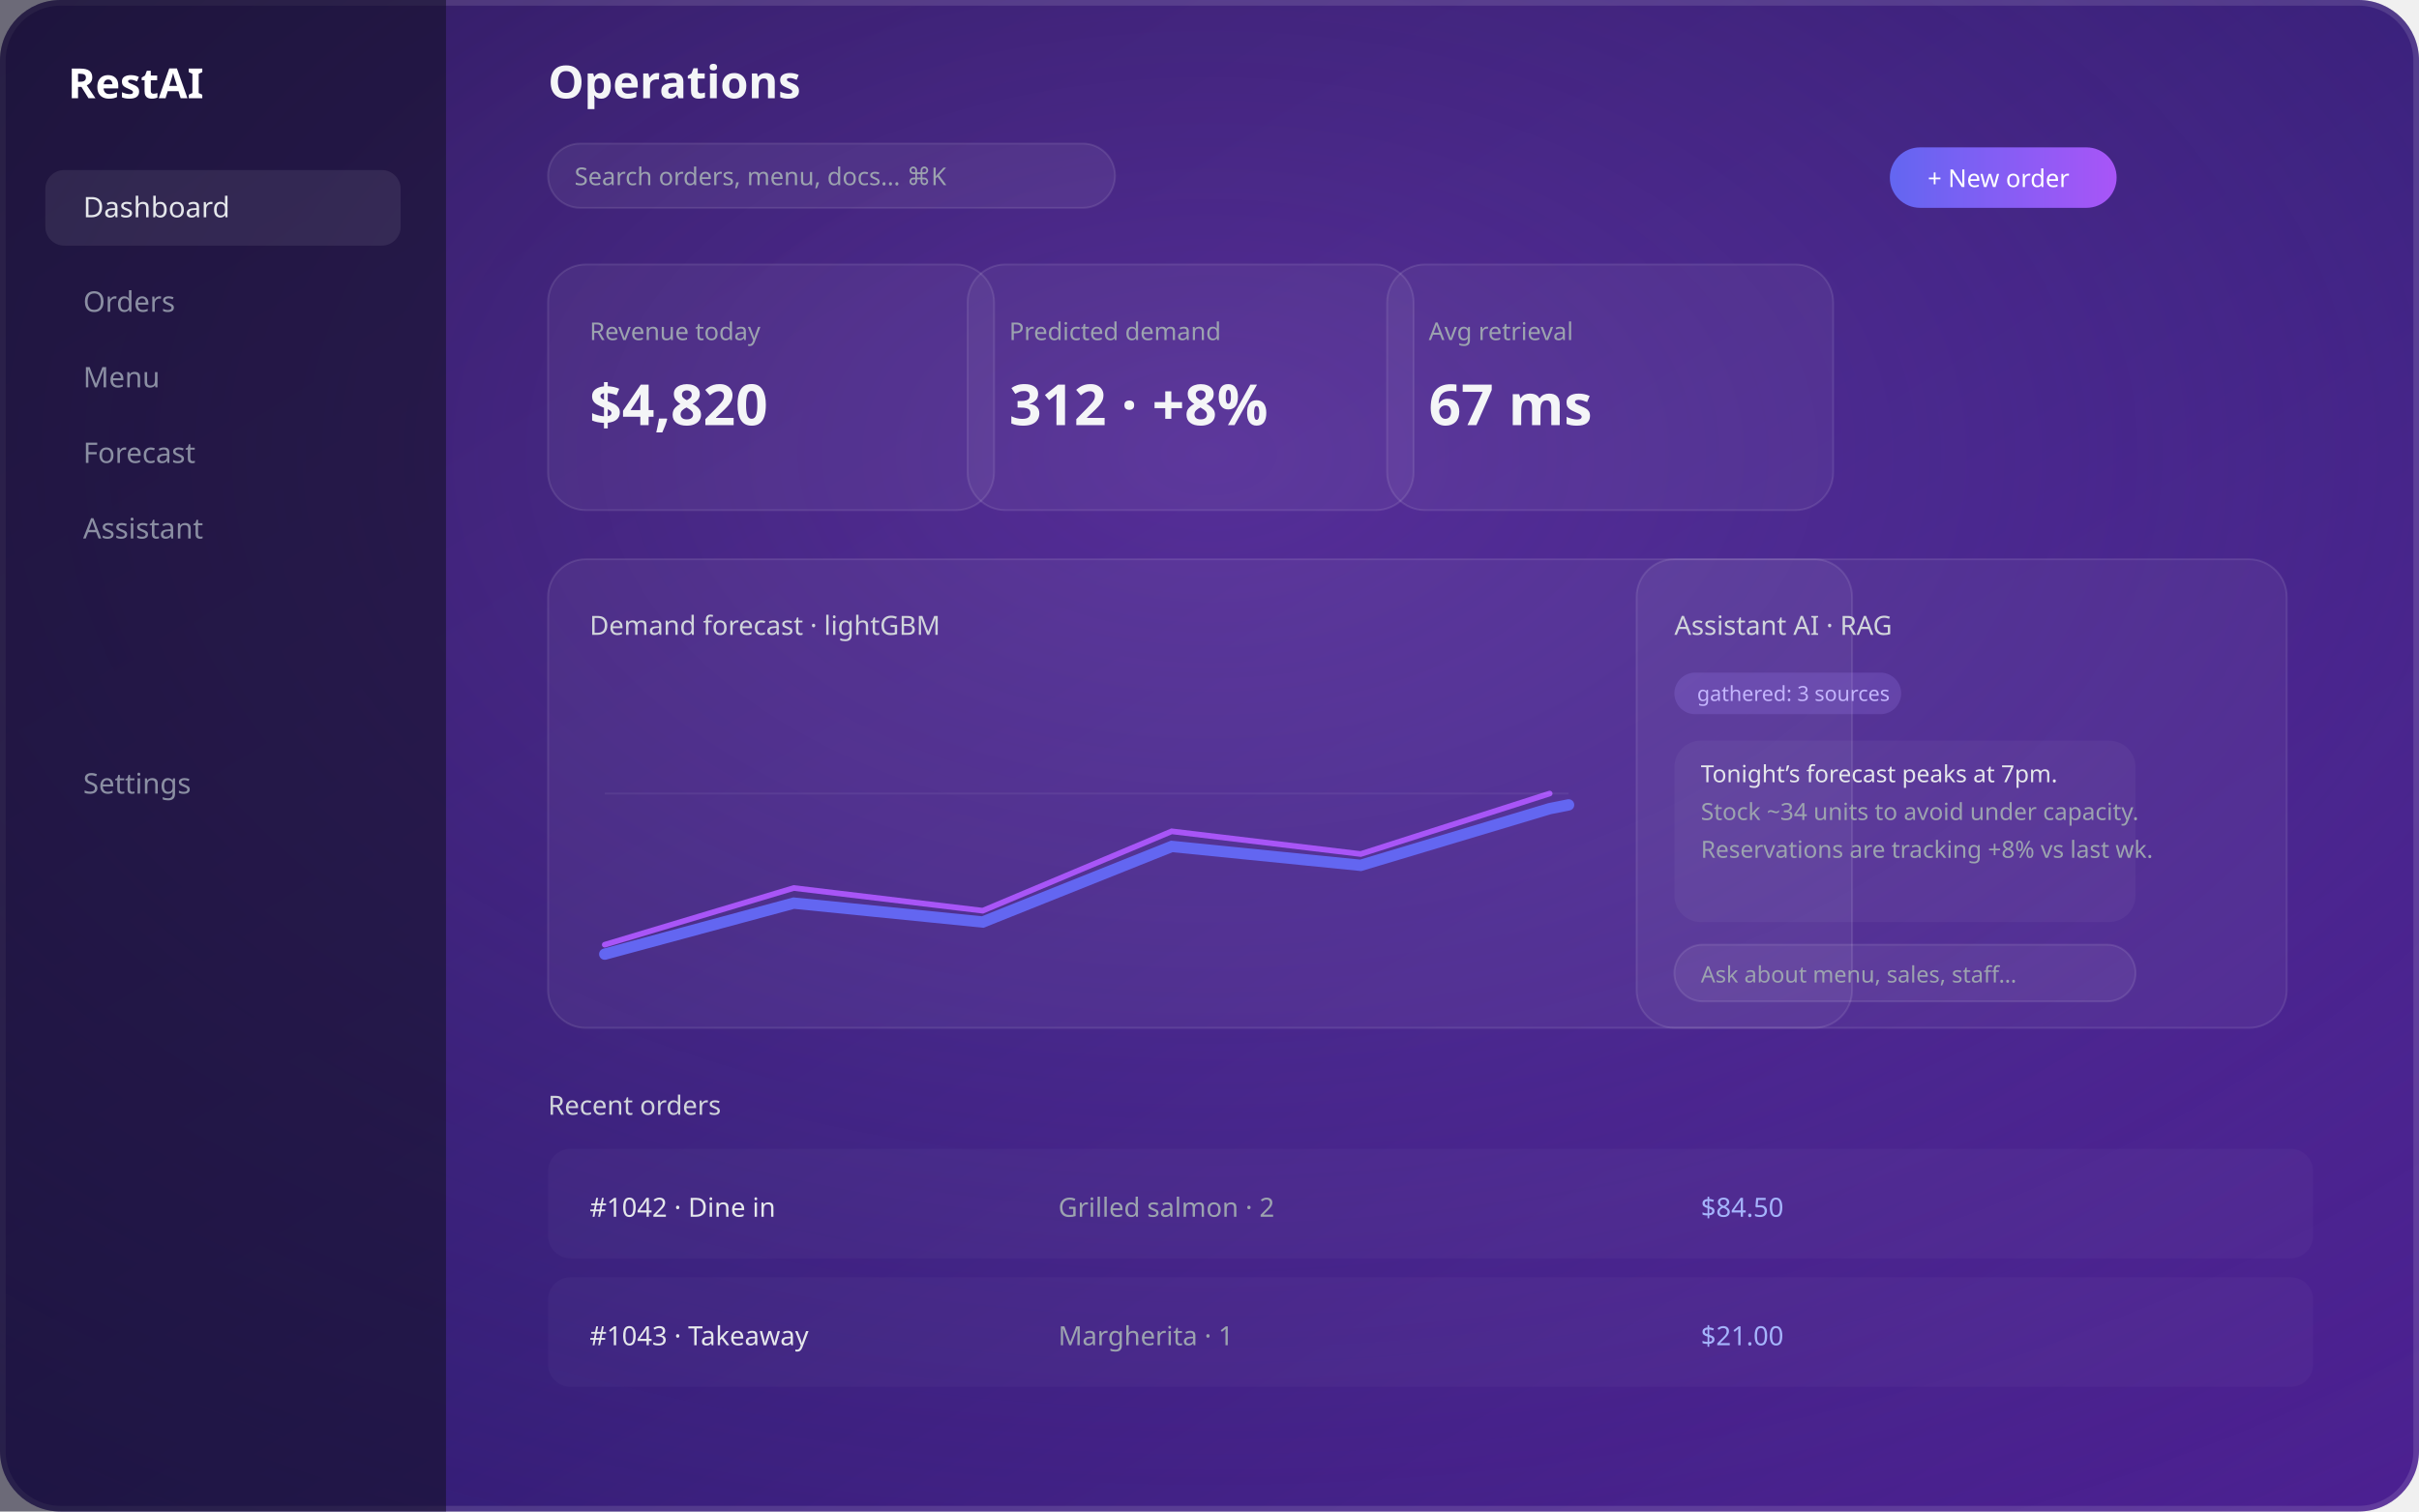
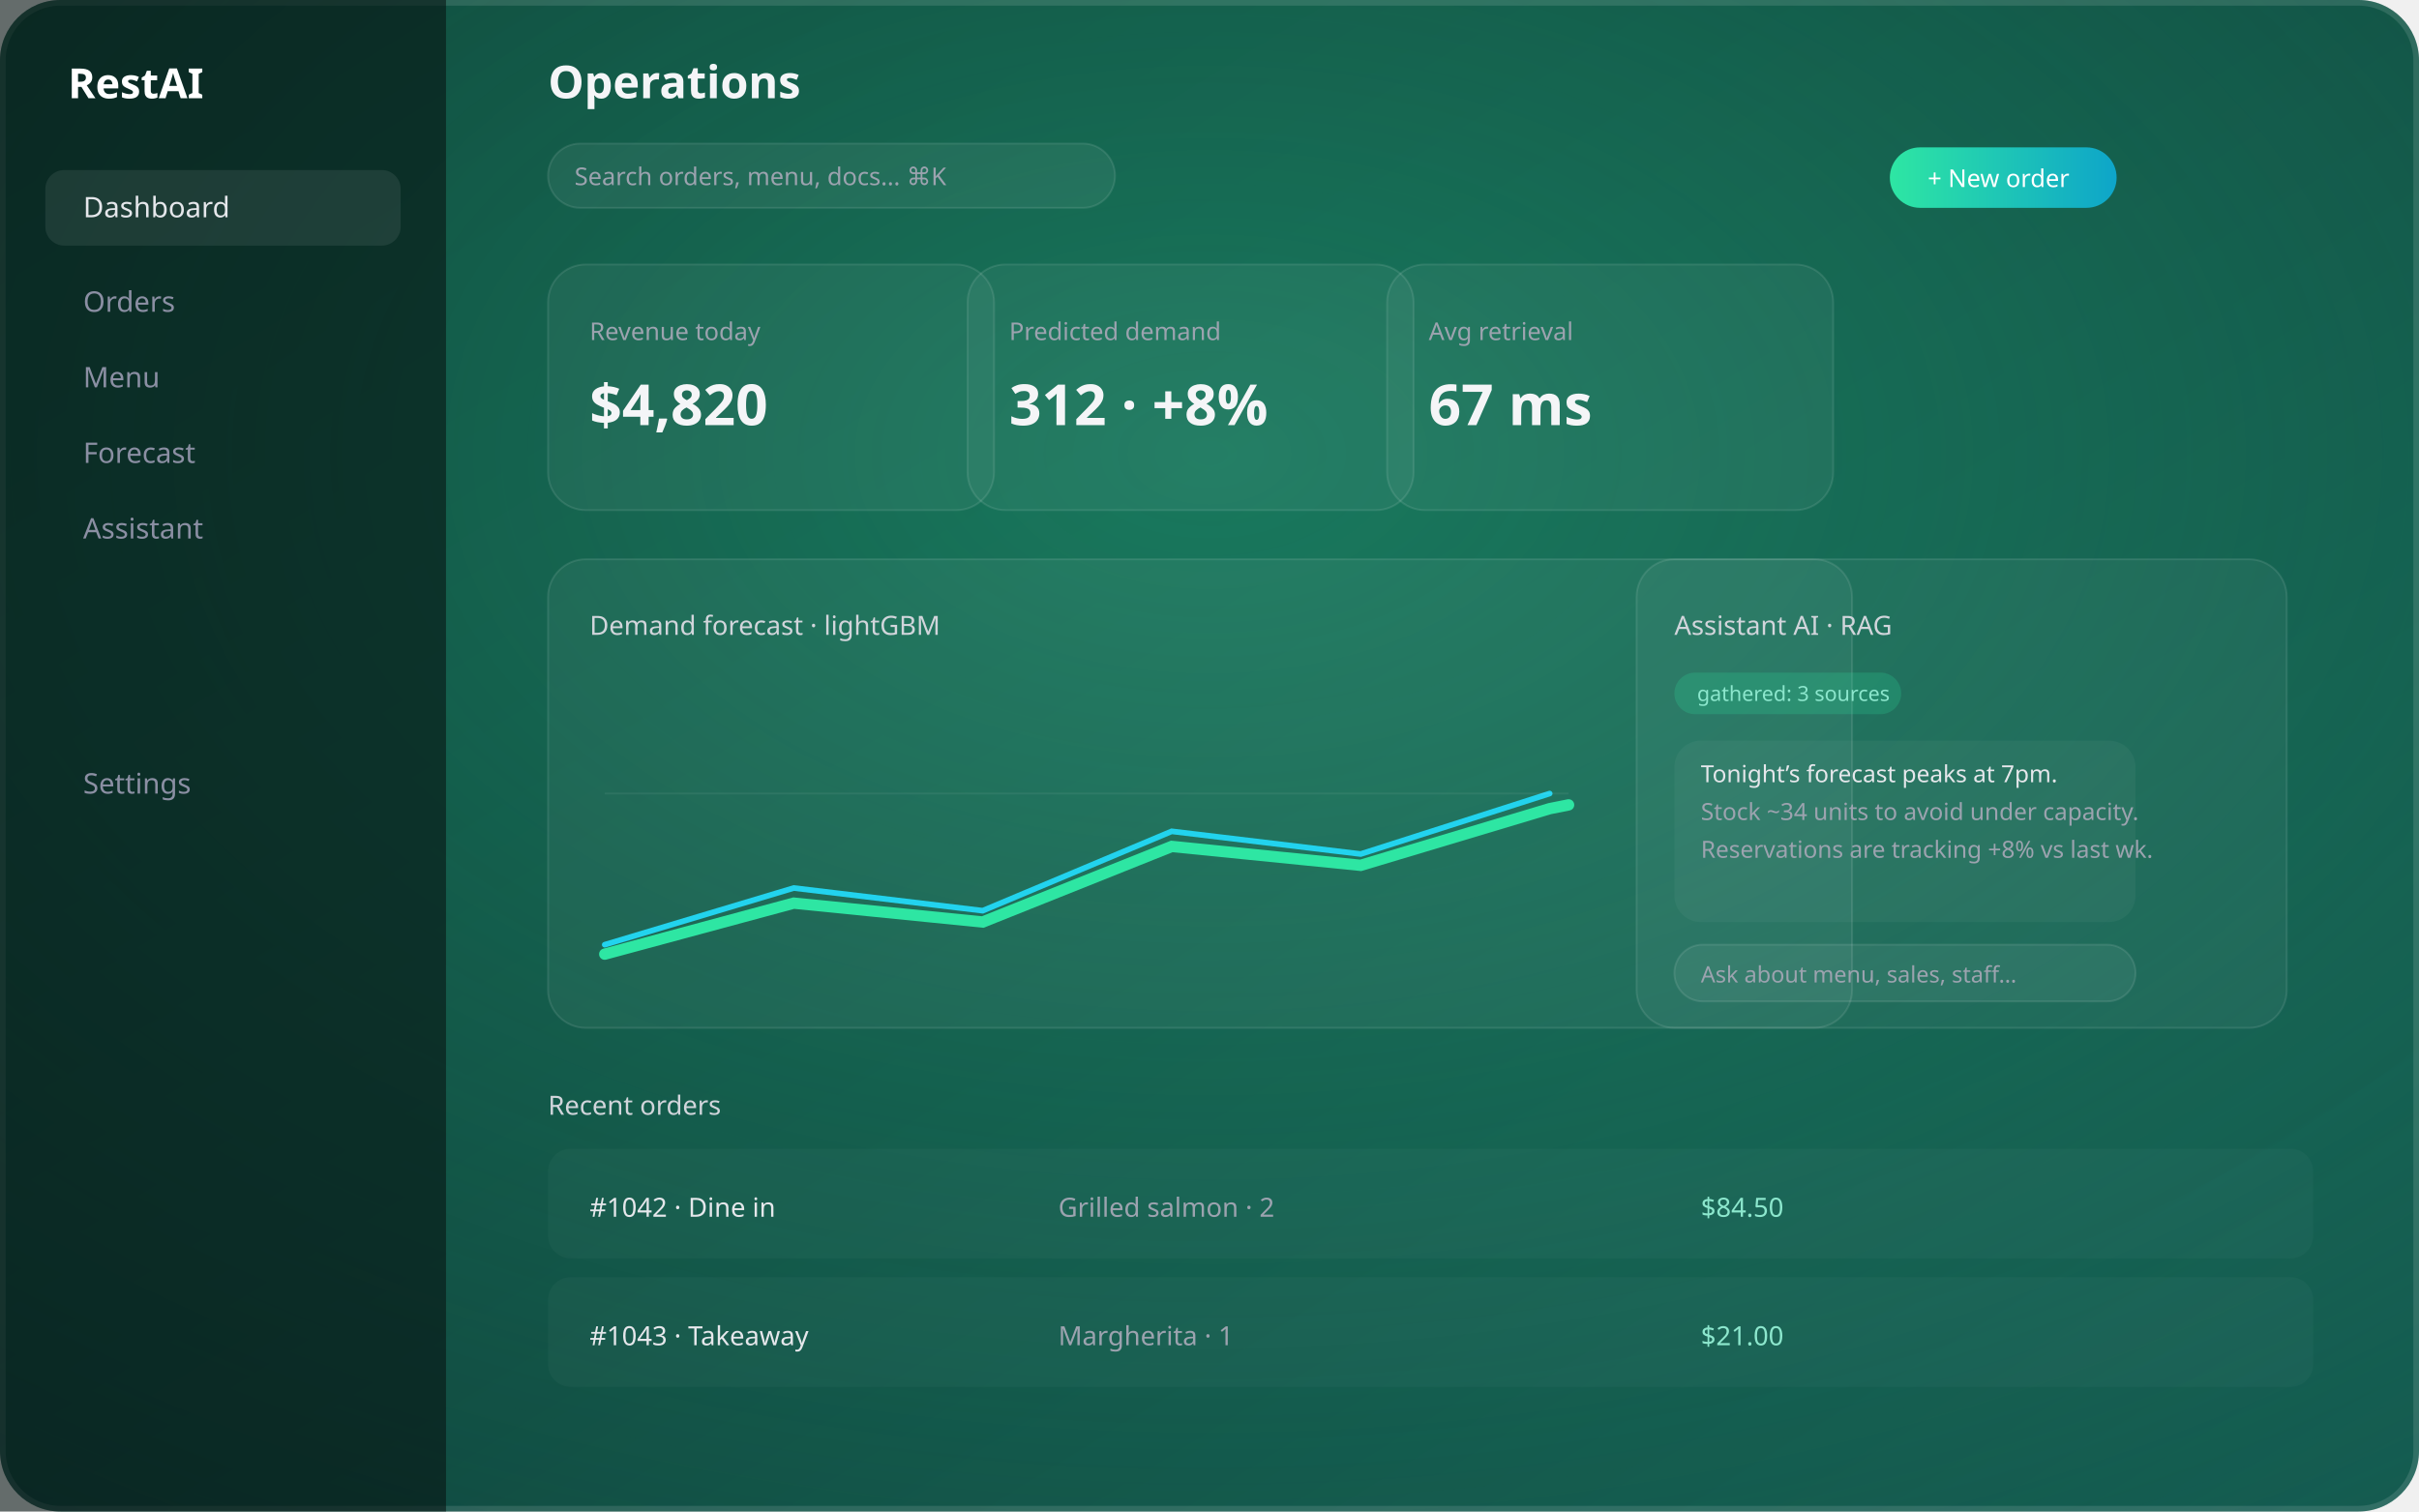
<svg xmlns="http://www.w3.org/2000/svg" width="1280" height="800" viewBox="0 0 1280 800" fill="none">
  <defs>
    <linearGradient id="bg" x1="0" y1="0" x2="1" y2="1">
-       <stop offset="0" stop-color="#1a1145" />
-       <stop offset="0.55" stop-color="#2d1b6e" />
-       <stop offset="1" stop-color="#4a1f8f" />
+       <stop offset="0" stop-color="#0a2f2b" />
+       <stop offset="0.55" stop-color="#0f433c" />
+       <stop offset="1" stop-color="#14594f" />
    </linearGradient>
    <linearGradient id="acc" x1="0" y1="0" x2="1" y2="0">
-       <stop offset="0" stop-color="#6366f1" />
-       <stop offset="1" stop-color="#a855f7" />
+       <stop offset="0" stop-color="#2ee6a3" />
+       <stop offset="1" stop-color="#0ea5c9" />
    </linearGradient>
    <radialGradient id="glow" cx="0.5" cy="0.3" r="0.9">
-       <stop offset="0" stop-color="#a855f7" stop-opacity="0.35" />
-       <stop offset="1" stop-color="#a855f7" stop-opacity="0" />
+       <stop offset="0" stop-color="#2ee6a3" stop-opacity="0.35" />
+       <stop offset="1" stop-color="#2ee6a3" stop-opacity="0" />
    </radialGradient>
  </defs>
  <rect width="1280" height="800" rx="32" fill="url(#bg)" />
  <rect width="1280" height="800" rx="32" fill="url(#glow)" />
  <rect x="1.5" y="1.5" width="1277" height="797" rx="30.5" stroke="rgba(255,255,255,0.12)" stroke-width="3" />
-   <rect x="0" y="0" width="236" height="800" fill="#141028" opacity="0.6" />
+   <rect x="0" y="0" width="236" height="800" fill="#071412" opacity="0.6" />
  <text x="36" y="52" font-family="Geist, sans-serif" font-size="22" font-weight="700" fill="#ffffff">RestAI</text>
  <g font-family="Geist, sans-serif" font-size="15">
    <rect x="24" y="90" width="188" height="40" rx="10" fill="rgba(255,255,255,0.08)" />
    <text x="44" y="115" fill="#e5e7eb">Dashboard</text>
    <text x="44" y="165" fill="#8b8fa3">Orders</text>
    <text x="44" y="205" fill="#8b8fa3">Menu</text>
    <text x="44" y="245" fill="#8b8fa3">Forecast</text>
    <text x="44" y="285" fill="#8b8fa3">Assistant</text>
    <text x="44" y="420" fill="#8b8fa3">Settings</text>
  </g>
  <g font-family="Geist, sans-serif">
    <text x="290" y="52" font-size="24" font-weight="600" fill="#f4f5f7">Operations</text>
    <rect x="290" y="76" width="300" height="34" rx="17" fill="rgba(255,255,255,0.06)" stroke="rgba(255,255,255,0.1)" />
    <text x="304" y="98" font-size="13" fill="#9ca3af">Search orders, menu, docs…  ⌘K</text>
    <rect x="1000" y="78" width="120" height="32" rx="16" fill="url(#acc)" />
    <text x="1020" y="99" font-size="13" font-weight="500" fill="#ffffff">+ New order</text>
  </g>
  <g font-family="Geist, sans-serif">
    <rect x="290" y="140" width="236" height="130" rx="20" fill="rgba(255,255,255,0.05)" stroke="rgba(255,255,255,0.1)" />
    <text x="312" y="180" font-size="13" fill="#9ca3af">Revenue today</text>
    <text x="312" y="225" font-size="30" font-weight="600" fill="#f4f5f7">$4,820</text>
    <rect x="512" y="140" width="236" height="130" rx="20" fill="rgba(255,255,255,0.05)" stroke="rgba(255,255,255,0.1)" />
    <text x="534" y="180" font-size="13" fill="#9ca3af">Predicted demand</text>
    <text x="534" y="225" font-size="30" font-weight="600" fill="#f4f5f7">312 · +8%</text>
    <rect x="734" y="140" width="236" height="130" rx="20" fill="rgba(255,255,255,0.05)" stroke="rgba(255,255,255,0.1)" />
    <text x="756" y="180" font-size="13" fill="#9ca3af">Avg retrieval</text>
    <text x="756" y="225" font-size="30" font-weight="600" fill="#f4f5f7">67 ms</text>
  </g>
  <rect x="290" y="296" width="690" height="248" rx="20" fill="rgba(255,255,255,0.05)" stroke="rgba(255,255,255,0.1)" />
  <text x="312" y="336" font-family="Geist, sans-serif" font-size="14" font-weight="500" fill="#d1d5db">Demand forecast · lightGBM</text>
-   <polyline points="320,500 420,470 520,482 620,440 720,452 820,420" stroke="#a855f7" stroke-width="3" fill="none" stroke-linecap="round" />
-   <polyline points="320,505 420,478 520,488 620,448 720,458 820,428 830,426" stroke="#6366f1" stroke-width="6" fill="none" stroke-linecap="round" />
+   <polyline points="320,500 420,470 520,482 620,440 720,452 820,420" stroke="#22d3ee" stroke-width="3" fill="none" stroke-linecap="round" />
+   <polyline points="320,505 420,478 520,488 620,448 720,458 820,428 830,426" stroke="#2ee6a3" stroke-width="6" fill="none" stroke-linecap="round" />
  <g stroke="rgba(255,255,255,0.06)">
    <line x1="320" y1="420" x2="830" y2="420" />
  </g>
  <rect x="866" y="296" width="344" height="248" rx="20" fill="rgba(255,255,255,0.05)" stroke="rgba(255,255,255,0.1)" />
  <g font-family="Geist, sans-serif">
    <text x="886" y="336" font-size="14" font-weight="500" fill="#d1d5db">Assistant AI · RAG</text>
-     <rect x="886" y="356" width="120" height="22" rx="11" fill="rgba(167,139,250,0.2)" />
-     <text x="898" y="371" font-size="11" fill="#c4b5fd">gathered: 3 sources</text>
+     <rect x="886" y="356" width="120" height="22" rx="11" fill="rgba(46,230,163,0.2)" />
+     <text x="898" y="371" font-size="11" fill="#8ce7cd">gathered: 3 sources</text>
    <rect x="886" y="392" width="244" height="96" rx="14" fill="rgba(255,255,255,0.04)" />
    <text x="900" y="414" font-size="12.5" fill="#e5e7eb">Tonight’s forecast peaks at 7pm.</text>
    <text x="900" y="434" font-size="12.5" fill="#9ca3af">Stock ~34 units to avoid under capacity.</text>
    <text x="900" y="454" font-size="12.5" fill="#9ca3af">Reservations are tracking +8% vs last wk.</text>
    <rect x="886" y="500" width="244" height="30" rx="15" fill="rgba(255,255,255,0.06)" stroke="rgba(255,255,255,0.1)" />
    <text x="900" y="520" font-size="12" fill="#9ca3af">Ask about menu, sales, staff…</text>
  </g>
  <g font-family="Geist, sans-serif">
    <text x="290" y="590" font-size="14" font-weight="500" fill="#d1d5db">Recent orders</text>
    <g fill="rgba(255,255,255,0.03)">
      <rect x="290" y="608" width="934" height="58" rx="12" />
      <rect x="290" y="676" width="934" height="58" rx="12" />
    </g>
    <g font-size="14">
      <text x="312" y="644" fill="#e5e7eb">#1042 · Dine in</text>
      <text x="560" y="644" fill="#9ca3af">Grilled salmon · 2</text>
-       <text x="900" y="644" fill="#a5b4fc">$84.50</text>
+       <text x="900" y="644" fill="#8ce7cd">$84.50</text>
      <text x="312" y="712" fill="#e5e7eb">#1043 · Takeaway</text>
      <text x="560" y="712" fill="#9ca3af">Margherita · 1</text>
-       <text x="900" y="712" fill="#a5b4fc">$21.00</text>
+       <text x="900" y="712" fill="#8ce7cd">$21.00</text>
    </g>
  </g>
</svg>
